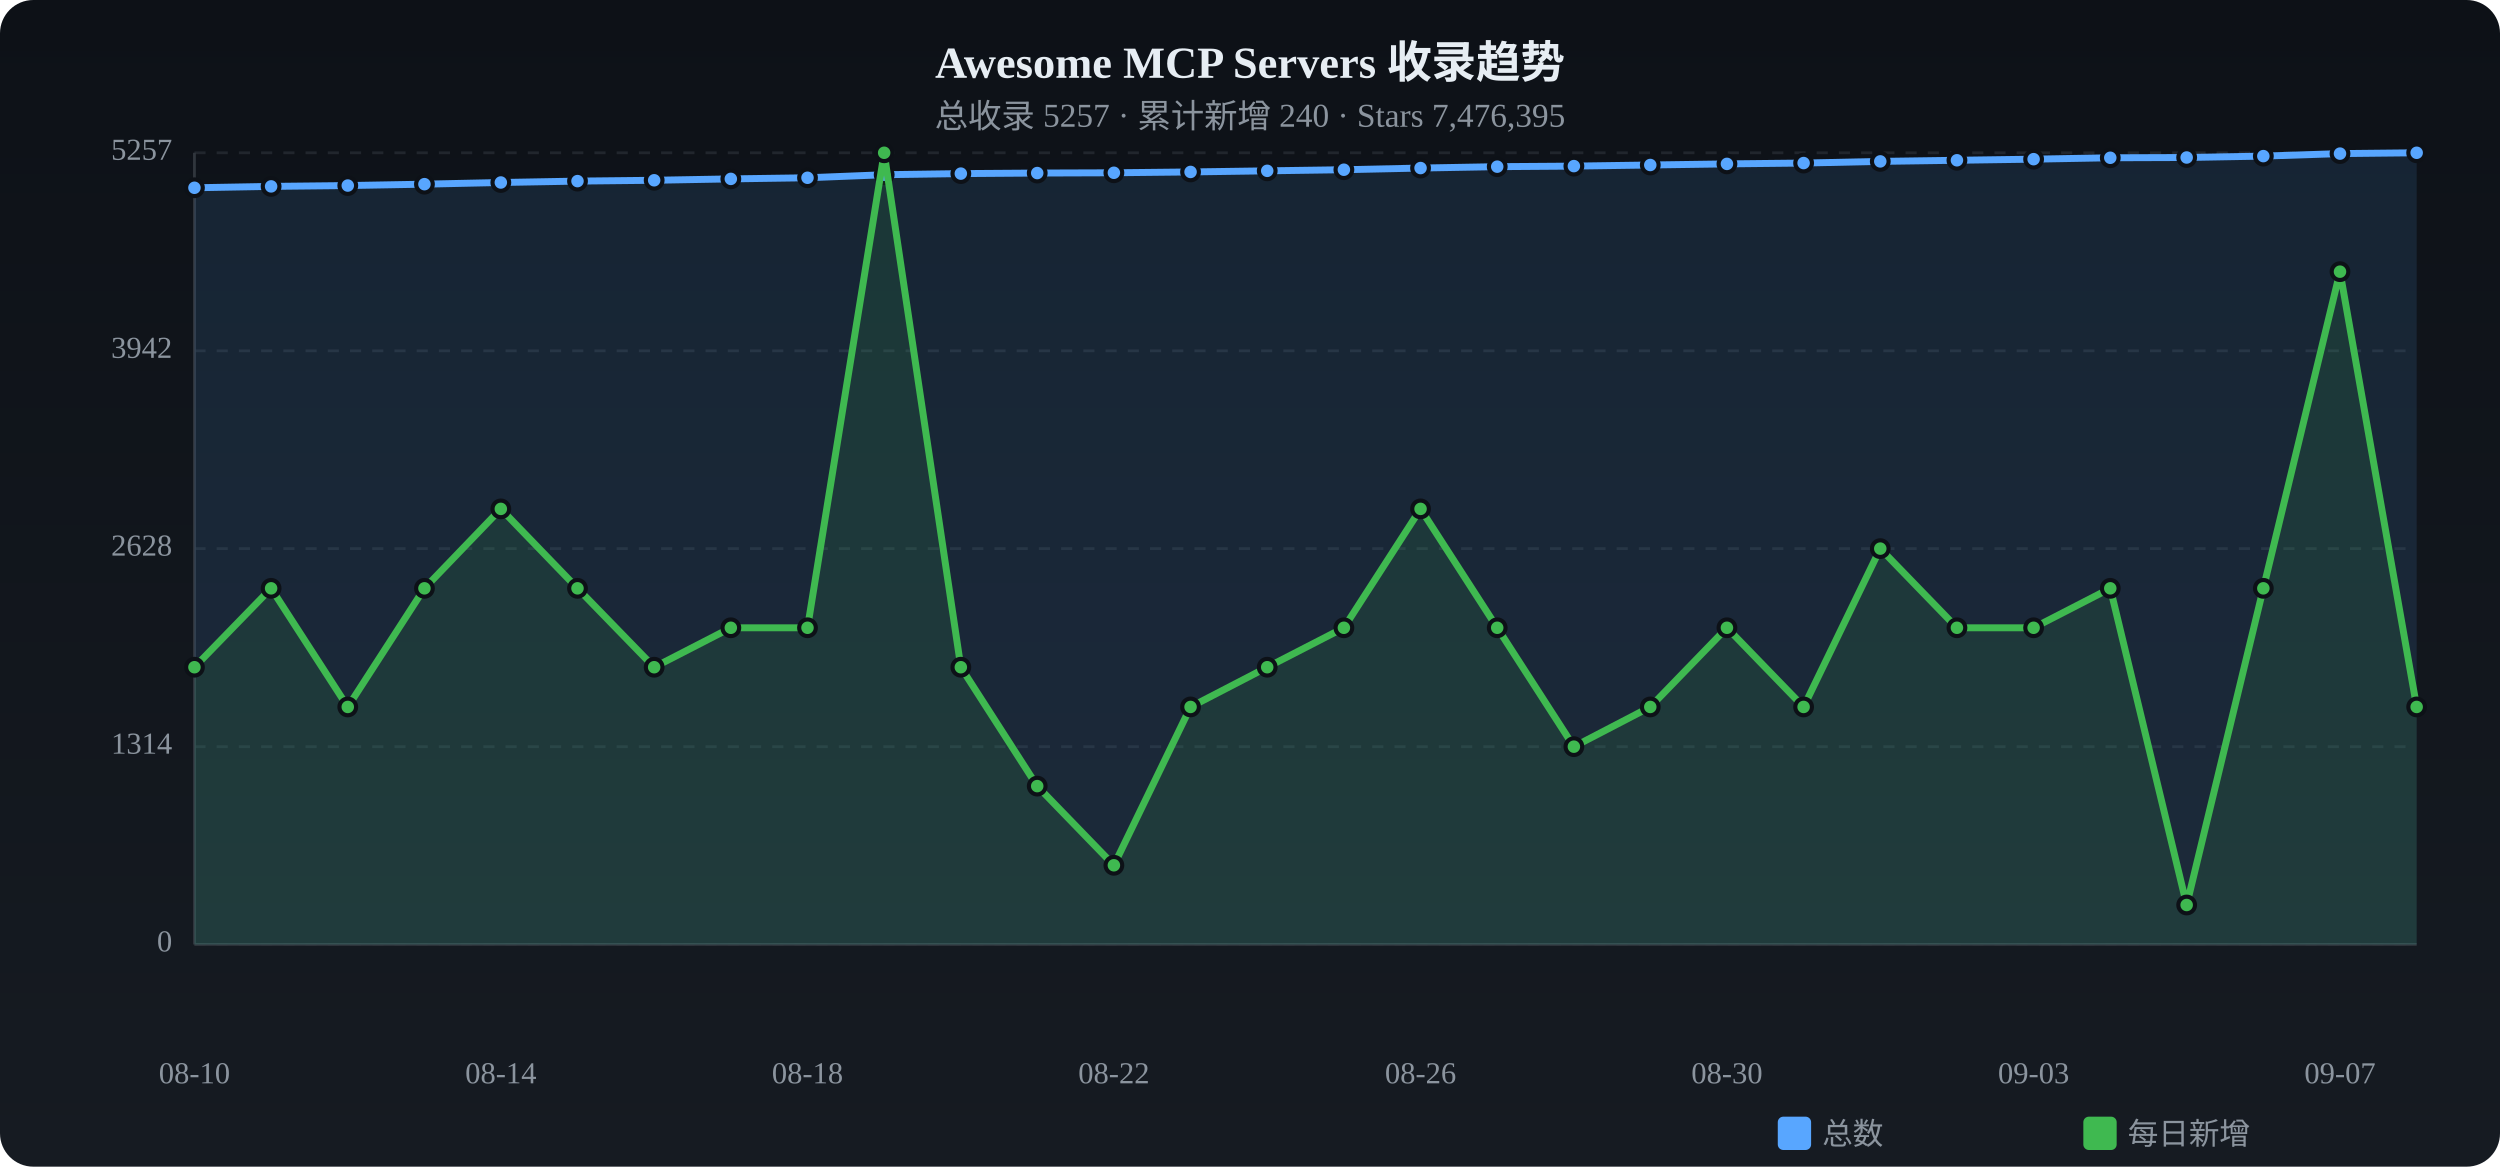
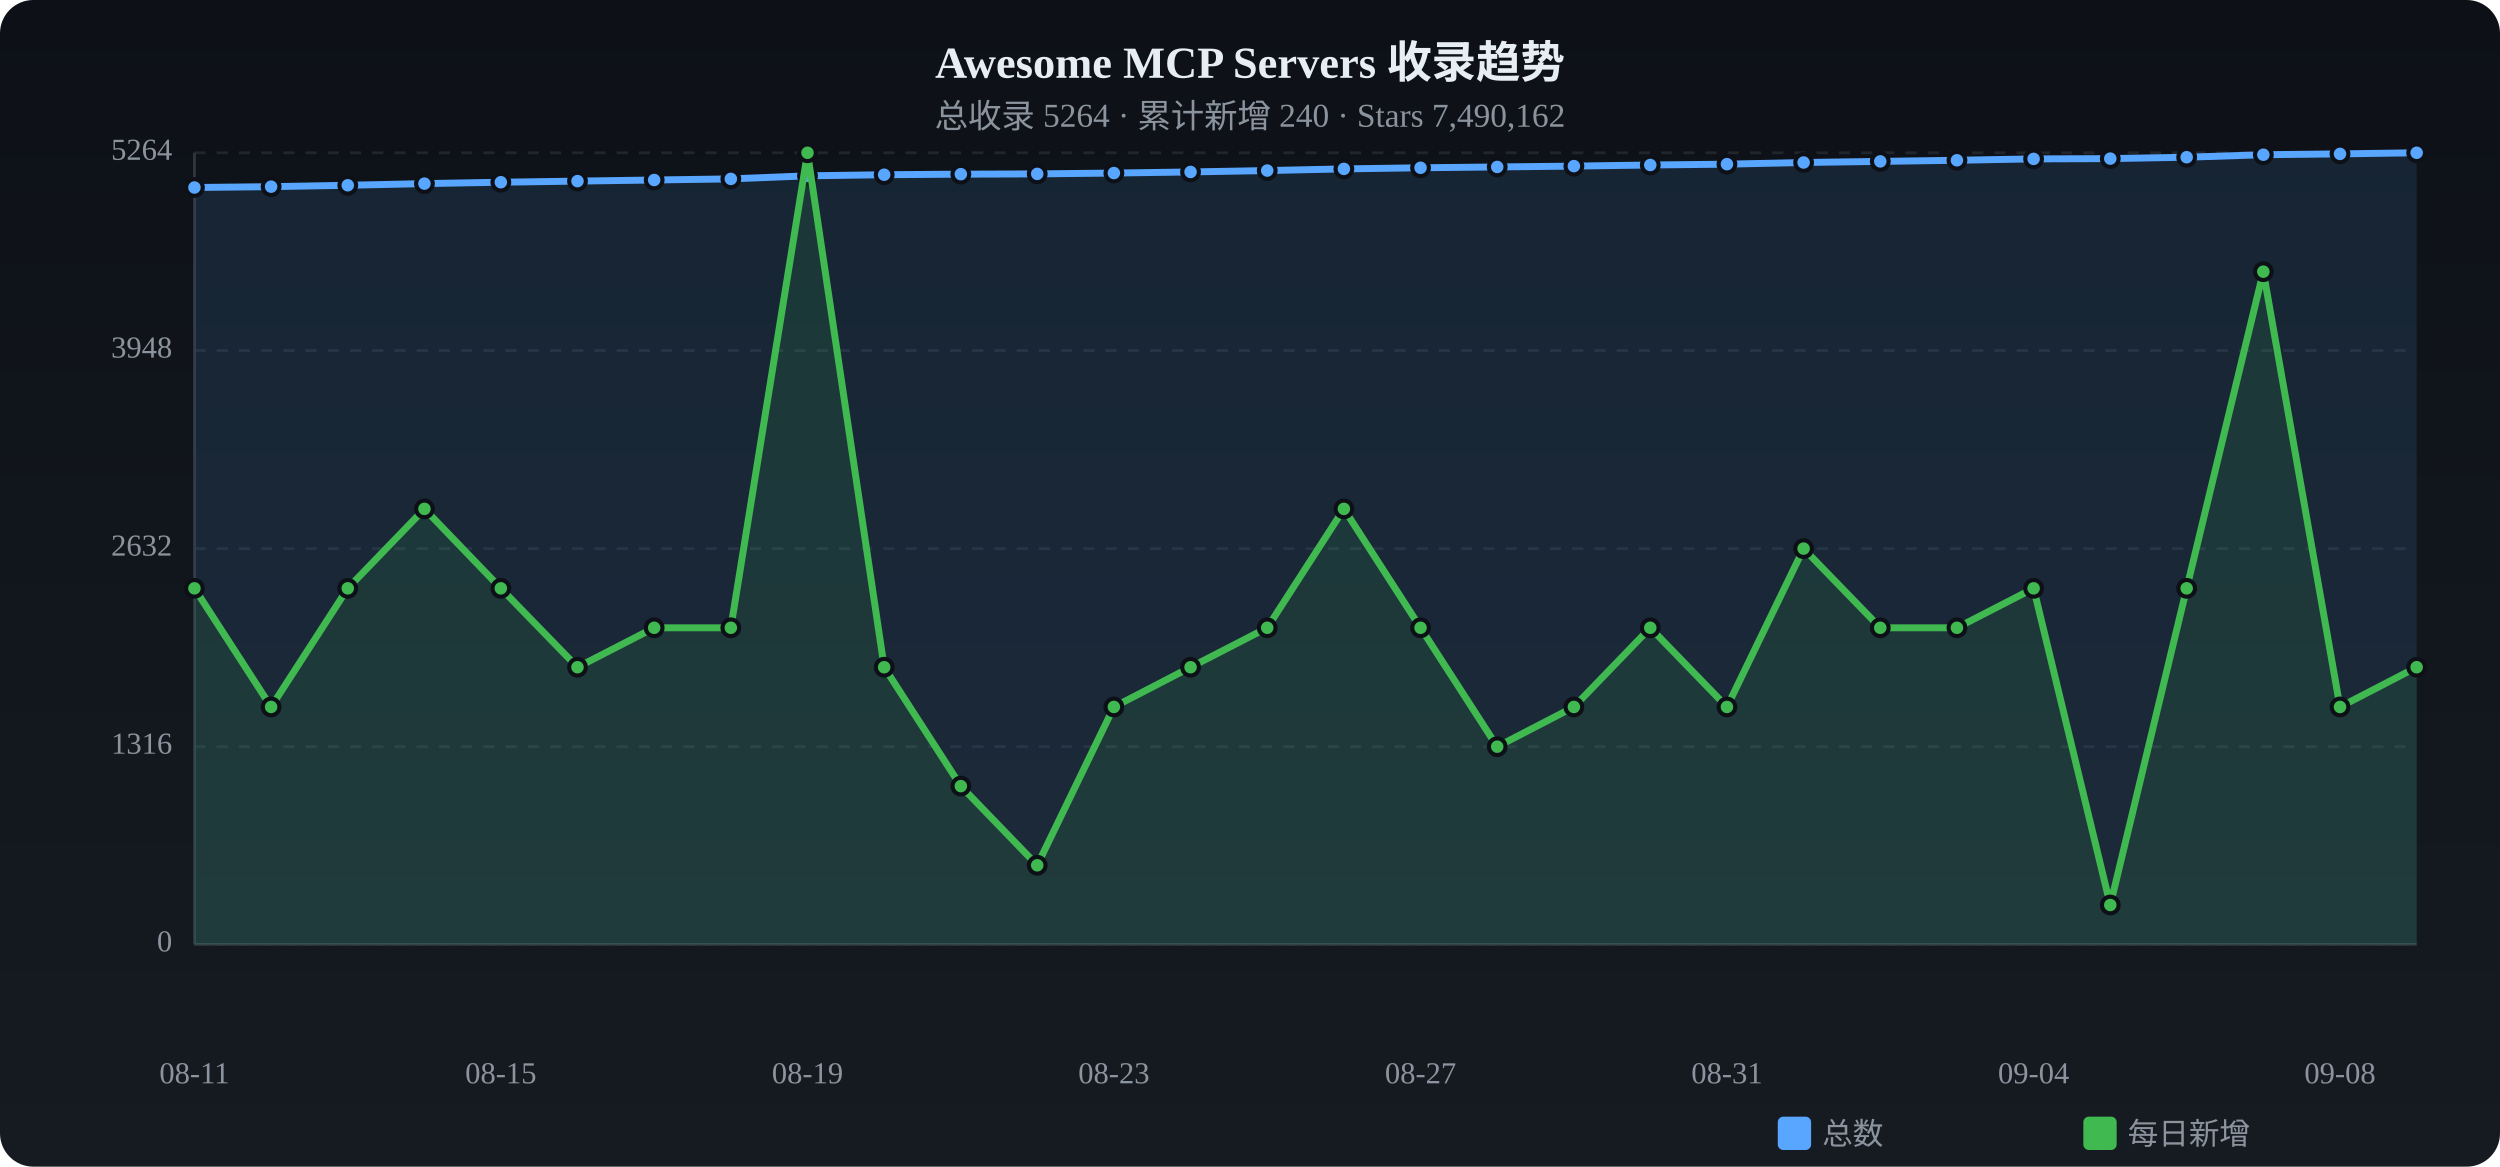
<svg xmlns="http://www.w3.org/2000/svg" viewBox="0 0 900 420" width="900" height="420">
  <defs>
    <linearGradient id="tbg" x1="0%" y1="0%" x2="0%" y2="100%">
      <stop offset="0%" stop-color="#0d1117" />
      <stop offset="100%" stop-color="#161b22" />
    </linearGradient>
  </defs>
  <rect width="900" height="420" rx="12" fill="url(#tbg)" />
  <text x="450.0" y="28" text-anchor="middle" fill="#e6edf3" font-size="16" font-weight="bold">Awesome MCP Servers 收录趋势</text>
-   <text x="450.0" y="46" text-anchor="middle" fill="#8b949e" font-size="12">总收录 5257 · 累计新增 240 · Stars 7,476,395</text>
+   <text x="450.0" y="46" text-anchor="middle" fill="#8b949e" font-size="12">总收录 5264 · 累计新增 240 · Stars 7,490,162</text>
  <text x="62" y="340.0" text-anchor="end" fill="#8b949e" font-size="11" dominant-baseline="middle">0</text>
  <line x1="70" y1="340.0" x2="870" y2="340.0" stroke="#21262d" stroke-dasharray="4 4" />
-   <text x="62" y="268.8" text-anchor="end" fill="#8b949e" font-size="11" dominant-baseline="middle">1314</text>
+   <text x="62" y="268.8" text-anchor="end" fill="#8b949e" font-size="11" dominant-baseline="middle">1316</text>
  <line x1="70" y1="268.8" x2="870" y2="268.8" stroke="#21262d" stroke-dasharray="4 4" />
-   <text x="62" y="197.5" text-anchor="end" fill="#8b949e" font-size="11" dominant-baseline="middle">2628</text>
+   <text x="62" y="197.5" text-anchor="end" fill="#8b949e" font-size="11" dominant-baseline="middle">2632</text>
  <line x1="70" y1="197.5" x2="870" y2="197.5" stroke="#21262d" stroke-dasharray="4 4" />
-   <text x="62" y="126.3" text-anchor="end" fill="#8b949e" font-size="11" dominant-baseline="middle">3942</text>
-   <line x1="70" y1="126.3" x2="870" y2="126.3" stroke="#21262d" stroke-dasharray="4 4" />
-   <text x="62" y="55.0" text-anchor="end" fill="#8b949e" font-size="11" dominant-baseline="middle">5257</text>
+   <text x="62" y="126.2" text-anchor="end" fill="#8b949e" font-size="11" dominant-baseline="middle">3948</text>
+   <line x1="70" y1="126.2" x2="870" y2="126.2" stroke="#21262d" stroke-dasharray="4 4" />
+   <text x="62" y="55.0" text-anchor="end" fill="#8b949e" font-size="11" dominant-baseline="middle">5264</text>
  <line x1="70" y1="55.0" x2="870" y2="55.0" stroke="#21262d" stroke-dasharray="4 4" />
  <line x1="70" y1="55" x2="70" y2="340" stroke="#30363d" />
  <line x1="70" y1="340" x2="870" y2="340" stroke="#30363d" />
-   <path d="M70.0,67.6 L97.6,67.1 L125.2,66.8 L152.8,66.3 L180.3,65.7 L207.9,65.2 L235.5,64.9 L263.1,64.4 L290.7,64.0 L318.3,62.9 L345.9,62.5 L373.4,62.3 L401.0,62.2 L428.6,61.9 L456.2,61.5 L483.8,61.1 L511.4,60.5 L539.0,60.0 L566.6,59.8 L594.1,59.4 L621.7,59.0 L649.3,58.7 L676.9,58.1 L704.5,57.7 L732.1,57.3 L759.7,56.8 L787.2,56.7 L814.8,56.2 L842.4,55.3 L870.0,55.0 L870.0,340 L70.0,340 Z" fill="#58a6ff" opacity="0.12" />
-   <polyline points="70.0,67.6 97.6,67.1 125.2,66.8 152.8,66.3 180.3,65.7 207.9,65.2 235.5,64.9 263.1,64.4 290.7,64.0 318.3,62.9 345.9,62.5 373.4,62.3 401.0,62.2 428.6,61.9 456.2,61.5 483.8,61.1 511.4,60.5 539.0,60.0 566.6,59.8 594.1,59.4 621.7,59.0 649.3,58.7 676.9,58.1 704.5,57.7 732.1,57.3 759.7,56.8 787.2,56.7 814.8,56.2 842.4,55.3 870.0,55.0" fill="none" stroke="#58a6ff" stroke-width="2.5" stroke-linecap="round" stroke-linejoin="round" />
-   <circle cx="70.0" cy="67.6" r="3" fill="#58a6ff" stroke="#0d1117" stroke-width="1.5" />
-   <circle cx="97.6" cy="67.1" r="3" fill="#58a6ff" stroke="#0d1117" stroke-width="1.5" />
-   <circle cx="125.2" cy="66.8" r="3" fill="#58a6ff" stroke="#0d1117" stroke-width="1.5" />
-   <circle cx="152.8" cy="66.3" r="3" fill="#58a6ff" stroke="#0d1117" stroke-width="1.5" />
-   <circle cx="180.3" cy="65.7" r="3" fill="#58a6ff" stroke="#0d1117" stroke-width="1.5" />
+   <path d="M70.0,67.5 L97.6,67.2 L125.2,66.7 L152.8,66.1 L180.3,65.6 L207.9,65.2 L235.5,64.8 L263.1,64.4 L290.7,63.3 L318.3,62.9 L345.9,62.7 L373.4,62.6 L401.0,62.3 L428.6,61.9 L456.2,61.4 L483.8,60.8 L511.4,60.4 L539.0,60.1 L566.6,59.8 L594.1,59.4 L621.7,59.1 L649.3,58.5 L676.9,58.1 L704.5,57.7 L732.1,57.2 L759.7,57.1 L787.2,56.6 L814.8,55.7 L842.4,55.4 L870.0,55.0 L870.0,340 L70.0,340 Z" fill="#58a6ff" opacity="0.12" />
+   <polyline points="70.0,67.5 97.6,67.2 125.2,66.7 152.8,66.1 180.3,65.6 207.9,65.2 235.5,64.8 263.1,64.4 290.7,63.3 318.3,62.9 345.9,62.7 373.4,62.6 401.0,62.3 428.6,61.9 456.2,61.4 483.8,60.8 511.4,60.4 539.0,60.1 566.6,59.8 594.1,59.4 621.7,59.1 649.3,58.5 676.9,58.1 704.5,57.7 732.1,57.2 759.7,57.1 787.2,56.6 814.8,55.7 842.4,55.4 870.0,55.0" fill="none" stroke="#58a6ff" stroke-width="2.5" stroke-linecap="round" stroke-linejoin="round" />
+   <circle cx="70.0" cy="67.5" r="3" fill="#58a6ff" stroke="#0d1117" stroke-width="1.5" />
+   <circle cx="97.6" cy="67.2" r="3" fill="#58a6ff" stroke="#0d1117" stroke-width="1.5" />
+   <circle cx="125.2" cy="66.7" r="3" fill="#58a6ff" stroke="#0d1117" stroke-width="1.5" />
+   <circle cx="152.8" cy="66.1" r="3" fill="#58a6ff" stroke="#0d1117" stroke-width="1.5" />
+   <circle cx="180.3" cy="65.6" r="3" fill="#58a6ff" stroke="#0d1117" stroke-width="1.5" />
  <circle cx="207.9" cy="65.2" r="3" fill="#58a6ff" stroke="#0d1117" stroke-width="1.5" />
-   <circle cx="235.5" cy="64.9" r="3" fill="#58a6ff" stroke="#0d1117" stroke-width="1.5" />
+   <circle cx="235.5" cy="64.8" r="3" fill="#58a6ff" stroke="#0d1117" stroke-width="1.5" />
  <circle cx="263.1" cy="64.4" r="3" fill="#58a6ff" stroke="#0d1117" stroke-width="1.5" />
-   <circle cx="290.7" cy="64.0" r="3" fill="#58a6ff" stroke="#0d1117" stroke-width="1.5" />
+   <circle cx="290.7" cy="63.3" r="3" fill="#58a6ff" stroke="#0d1117" stroke-width="1.5" />
  <circle cx="318.3" cy="62.9" r="3" fill="#58a6ff" stroke="#0d1117" stroke-width="1.5" />
-   <circle cx="345.9" cy="62.5" r="3" fill="#58a6ff" stroke="#0d1117" stroke-width="1.5" />
-   <circle cx="373.4" cy="62.3" r="3" fill="#58a6ff" stroke="#0d1117" stroke-width="1.5" />
-   <circle cx="401.0" cy="62.2" r="3" fill="#58a6ff" stroke="#0d1117" stroke-width="1.5" />
+   <circle cx="345.9" cy="62.7" r="3" fill="#58a6ff" stroke="#0d1117" stroke-width="1.5" />
+   <circle cx="373.4" cy="62.6" r="3" fill="#58a6ff" stroke="#0d1117" stroke-width="1.5" />
+   <circle cx="401.0" cy="62.3" r="3" fill="#58a6ff" stroke="#0d1117" stroke-width="1.5" />
  <circle cx="428.6" cy="61.9" r="3" fill="#58a6ff" stroke="#0d1117" stroke-width="1.5" />
-   <circle cx="456.2" cy="61.5" r="3" fill="#58a6ff" stroke="#0d1117" stroke-width="1.5" />
-   <circle cx="483.8" cy="61.1" r="3" fill="#58a6ff" stroke="#0d1117" stroke-width="1.5" />
-   <circle cx="511.4" cy="60.5" r="3" fill="#58a6ff" stroke="#0d1117" stroke-width="1.5" />
-   <circle cx="539.0" cy="60.0" r="3" fill="#58a6ff" stroke="#0d1117" stroke-width="1.5" />
+   <circle cx="456.2" cy="61.4" r="3" fill="#58a6ff" stroke="#0d1117" stroke-width="1.5" />
+   <circle cx="483.8" cy="60.8" r="3" fill="#58a6ff" stroke="#0d1117" stroke-width="1.5" />
+   <circle cx="511.4" cy="60.4" r="3" fill="#58a6ff" stroke="#0d1117" stroke-width="1.5" />
+   <circle cx="539.0" cy="60.1" r="3" fill="#58a6ff" stroke="#0d1117" stroke-width="1.5" />
  <circle cx="566.6" cy="59.8" r="3" fill="#58a6ff" stroke="#0d1117" stroke-width="1.5" />
  <circle cx="594.1" cy="59.4" r="3" fill="#58a6ff" stroke="#0d1117" stroke-width="1.5" />
-   <circle cx="621.7" cy="59.0" r="3" fill="#58a6ff" stroke="#0d1117" stroke-width="1.5" />
-   <circle cx="649.3" cy="58.7" r="3" fill="#58a6ff" stroke="#0d1117" stroke-width="1.5" />
+   <circle cx="621.7" cy="59.1" r="3" fill="#58a6ff" stroke="#0d1117" stroke-width="1.5" />
+   <circle cx="649.3" cy="58.5" r="3" fill="#58a6ff" stroke="#0d1117" stroke-width="1.5" />
  <circle cx="676.9" cy="58.1" r="3" fill="#58a6ff" stroke="#0d1117" stroke-width="1.5" />
  <circle cx="704.5" cy="57.7" r="3" fill="#58a6ff" stroke="#0d1117" stroke-width="1.5" />
-   <circle cx="732.1" cy="57.3" r="3" fill="#58a6ff" stroke="#0d1117" stroke-width="1.5" />
-   <circle cx="759.7" cy="56.8" r="3" fill="#58a6ff" stroke="#0d1117" stroke-width="1.5" />
-   <circle cx="787.2" cy="56.7" r="3" fill="#58a6ff" stroke="#0d1117" stroke-width="1.5" />
-   <circle cx="814.8" cy="56.2" r="3" fill="#58a6ff" stroke="#0d1117" stroke-width="1.5" />
-   <circle cx="842.4" cy="55.3" r="3" fill="#58a6ff" stroke="#0d1117" stroke-width="1.5" />
+   <circle cx="732.1" cy="57.2" r="3" fill="#58a6ff" stroke="#0d1117" stroke-width="1.5" />
+   <circle cx="759.7" cy="57.1" r="3" fill="#58a6ff" stroke="#0d1117" stroke-width="1.5" />
+   <circle cx="787.2" cy="56.6" r="3" fill="#58a6ff" stroke="#0d1117" stroke-width="1.5" />
+   <circle cx="814.8" cy="55.7" r="3" fill="#58a6ff" stroke="#0d1117" stroke-width="1.5" />
+   <circle cx="842.4" cy="55.4" r="3" fill="#58a6ff" stroke="#0d1117" stroke-width="1.5" />
  <circle cx="870.0" cy="55.0" r="3" fill="#58a6ff" stroke="#0d1117" stroke-width="1.5" />
-   <path d="M70.0,240.2 L97.6,211.8 L125.2,254.5 L152.8,211.8 L180.3,183.2 L207.9,211.8 L235.5,240.2 L263.1,226.0 L290.7,226.0 L318.3,55.0 L345.9,240.2 L373.4,283.0 L401.0,311.5 L428.6,254.5 L456.2,240.2 L483.8,226.0 L511.4,183.2 L539.0,226.0 L566.6,268.8 L594.1,254.5 L621.7,226.0 L649.3,254.5 L676.9,197.5 L704.5,226.0 L732.1,226.0 L759.7,211.8 L787.2,325.8 L814.8,211.8 L842.4,97.8 L870.0,254.5 L870.0,340 L70.0,340 Z" fill="#3fb950" opacity="0.12" />
-   <polyline points="70.0,240.2 97.6,211.8 125.2,254.5 152.8,211.8 180.3,183.2 207.9,211.8 235.5,240.2 263.1,226.0 290.7,226.0 318.3,55.0 345.9,240.2 373.4,283.0 401.0,311.5 428.6,254.5 456.2,240.2 483.8,226.0 511.4,183.2 539.0,226.0 566.6,268.8 594.1,254.5 621.7,226.0 649.3,254.5 676.9,197.5 704.5,226.0 732.1,226.0 759.7,211.8 787.2,325.8 814.8,211.8 842.4,97.8 870.0,254.5" fill="none" stroke="#3fb950" stroke-width="2.5" stroke-linecap="round" stroke-linejoin="round" />
-   <circle cx="70.0" cy="240.2" r="3" fill="#3fb950" stroke="#0d1117" stroke-width="1.5" />
-   <circle cx="97.6" cy="211.8" r="3" fill="#3fb950" stroke="#0d1117" stroke-width="1.5" />
-   <circle cx="125.2" cy="254.5" r="3" fill="#3fb950" stroke="#0d1117" stroke-width="1.5" />
-   <circle cx="152.8" cy="211.8" r="3" fill="#3fb950" stroke="#0d1117" stroke-width="1.5" />
-   <circle cx="180.3" cy="183.2" r="3" fill="#3fb950" stroke="#0d1117" stroke-width="1.5" />
-   <circle cx="207.9" cy="211.8" r="3" fill="#3fb950" stroke="#0d1117" stroke-width="1.5" />
-   <circle cx="235.5" cy="240.2" r="3" fill="#3fb950" stroke="#0d1117" stroke-width="1.5" />
+   <path d="M70.0,211.8 L97.6,254.5 L125.2,211.8 L152.8,183.2 L180.3,211.8 L207.9,240.2 L235.5,226.0 L263.1,226.0 L290.7,55.0 L318.3,240.2 L345.9,283.0 L373.4,311.5 L401.0,254.5 L428.6,240.2 L456.2,226.0 L483.8,183.2 L511.4,226.0 L539.0,268.8 L566.6,254.5 L594.1,226.0 L621.7,254.5 L649.3,197.5 L676.9,226.0 L704.5,226.0 L732.1,211.8 L759.7,325.8 L787.2,211.8 L814.8,97.8 L842.4,254.5 L870.0,240.2 L870.0,340 L70.0,340 Z" fill="#3fb950" opacity="0.12" />
+   <polyline points="70.0,211.8 97.6,254.5 125.2,211.8 152.8,183.2 180.3,211.8 207.9,240.2 235.5,226.0 263.1,226.0 290.7,55.0 318.3,240.2 345.9,283.0 373.4,311.5 401.0,254.5 428.6,240.2 456.2,226.0 483.8,183.2 511.4,226.0 539.0,268.8 566.6,254.5 594.1,226.0 621.7,254.5 649.3,197.5 676.9,226.0 704.5,226.0 732.1,211.8 759.7,325.8 787.2,211.8 814.8,97.8 842.4,254.5 870.0,240.2" fill="none" stroke="#3fb950" stroke-width="2.5" stroke-linecap="round" stroke-linejoin="round" />
+   <circle cx="70.0" cy="211.8" r="3" fill="#3fb950" stroke="#0d1117" stroke-width="1.5" />
+   <circle cx="97.6" cy="254.5" r="3" fill="#3fb950" stroke="#0d1117" stroke-width="1.5" />
+   <circle cx="125.2" cy="211.8" r="3" fill="#3fb950" stroke="#0d1117" stroke-width="1.5" />
+   <circle cx="152.8" cy="183.2" r="3" fill="#3fb950" stroke="#0d1117" stroke-width="1.5" />
+   <circle cx="180.3" cy="211.8" r="3" fill="#3fb950" stroke="#0d1117" stroke-width="1.5" />
+   <circle cx="207.9" cy="240.2" r="3" fill="#3fb950" stroke="#0d1117" stroke-width="1.5" />
+   <circle cx="235.5" cy="226.0" r="3" fill="#3fb950" stroke="#0d1117" stroke-width="1.5" />
  <circle cx="263.1" cy="226.0" r="3" fill="#3fb950" stroke="#0d1117" stroke-width="1.5" />
-   <circle cx="290.7" cy="226.0" r="3" fill="#3fb950" stroke="#0d1117" stroke-width="1.5" />
-   <circle cx="318.3" cy="55.0" r="3" fill="#3fb950" stroke="#0d1117" stroke-width="1.5" />
-   <circle cx="345.9" cy="240.2" r="3" fill="#3fb950" stroke="#0d1117" stroke-width="1.5" />
-   <circle cx="373.4" cy="283.0" r="3" fill="#3fb950" stroke="#0d1117" stroke-width="1.5" />
-   <circle cx="401.0" cy="311.5" r="3" fill="#3fb950" stroke="#0d1117" stroke-width="1.5" />
-   <circle cx="428.6" cy="254.5" r="3" fill="#3fb950" stroke="#0d1117" stroke-width="1.5" />
-   <circle cx="456.2" cy="240.2" r="3" fill="#3fb950" stroke="#0d1117" stroke-width="1.5" />
-   <circle cx="483.8" cy="226.0" r="3" fill="#3fb950" stroke="#0d1117" stroke-width="1.5" />
-   <circle cx="511.4" cy="183.2" r="3" fill="#3fb950" stroke="#0d1117" stroke-width="1.5" />
-   <circle cx="539.0" cy="226.0" r="3" fill="#3fb950" stroke="#0d1117" stroke-width="1.5" />
-   <circle cx="566.6" cy="268.8" r="3" fill="#3fb950" stroke="#0d1117" stroke-width="1.5" />
-   <circle cx="594.1" cy="254.5" r="3" fill="#3fb950" stroke="#0d1117" stroke-width="1.5" />
-   <circle cx="621.7" cy="226.0" r="3" fill="#3fb950" stroke="#0d1117" stroke-width="1.5" />
-   <circle cx="649.3" cy="254.5" r="3" fill="#3fb950" stroke="#0d1117" stroke-width="1.5" />
-   <circle cx="676.9" cy="197.5" r="3" fill="#3fb950" stroke="#0d1117" stroke-width="1.5" />
+   <circle cx="290.7" cy="55.0" r="3" fill="#3fb950" stroke="#0d1117" stroke-width="1.5" />
+   <circle cx="318.3" cy="240.2" r="3" fill="#3fb950" stroke="#0d1117" stroke-width="1.5" />
+   <circle cx="345.9" cy="283.0" r="3" fill="#3fb950" stroke="#0d1117" stroke-width="1.5" />
+   <circle cx="373.4" cy="311.5" r="3" fill="#3fb950" stroke="#0d1117" stroke-width="1.5" />
+   <circle cx="401.0" cy="254.5" r="3" fill="#3fb950" stroke="#0d1117" stroke-width="1.5" />
+   <circle cx="428.6" cy="240.2" r="3" fill="#3fb950" stroke="#0d1117" stroke-width="1.5" />
+   <circle cx="456.2" cy="226.0" r="3" fill="#3fb950" stroke="#0d1117" stroke-width="1.5" />
+   <circle cx="483.8" cy="183.2" r="3" fill="#3fb950" stroke="#0d1117" stroke-width="1.5" />
+   <circle cx="511.4" cy="226.0" r="3" fill="#3fb950" stroke="#0d1117" stroke-width="1.5" />
+   <circle cx="539.0" cy="268.8" r="3" fill="#3fb950" stroke="#0d1117" stroke-width="1.5" />
+   <circle cx="566.6" cy="254.5" r="3" fill="#3fb950" stroke="#0d1117" stroke-width="1.5" />
+   <circle cx="594.1" cy="226.0" r="3" fill="#3fb950" stroke="#0d1117" stroke-width="1.5" />
+   <circle cx="621.7" cy="254.5" r="3" fill="#3fb950" stroke="#0d1117" stroke-width="1.5" />
+   <circle cx="649.3" cy="197.5" r="3" fill="#3fb950" stroke="#0d1117" stroke-width="1.5" />
+   <circle cx="676.9" cy="226.0" r="3" fill="#3fb950" stroke="#0d1117" stroke-width="1.5" />
  <circle cx="704.5" cy="226.0" r="3" fill="#3fb950" stroke="#0d1117" stroke-width="1.5" />
-   <circle cx="732.1" cy="226.0" r="3" fill="#3fb950" stroke="#0d1117" stroke-width="1.5" />
-   <circle cx="759.7" cy="211.8" r="3" fill="#3fb950" stroke="#0d1117" stroke-width="1.5" />
-   <circle cx="787.2" cy="325.8" r="3" fill="#3fb950" stroke="#0d1117" stroke-width="1.5" />
-   <circle cx="814.8" cy="211.8" r="3" fill="#3fb950" stroke="#0d1117" stroke-width="1.5" />
-   <circle cx="842.4" cy="97.8" r="3" fill="#3fb950" stroke="#0d1117" stroke-width="1.5" />
-   <circle cx="870.0" cy="254.5" r="3" fill="#3fb950" stroke="#0d1117" stroke-width="1.5" />
-   <text x="70.0" y="390" text-anchor="middle" fill="#8b949e" font-size="11">08-10</text>
-   <text x="180.3" y="390" text-anchor="middle" fill="#8b949e" font-size="11">08-14</text>
-   <text x="290.7" y="390" text-anchor="middle" fill="#8b949e" font-size="11">08-18</text>
-   <text x="401.0" y="390" text-anchor="middle" fill="#8b949e" font-size="11">08-22</text>
-   <text x="511.4" y="390" text-anchor="middle" fill="#8b949e" font-size="11">08-26</text>
-   <text x="621.7" y="390" text-anchor="middle" fill="#8b949e" font-size="11">08-30</text>
-   <text x="732.1" y="390" text-anchor="middle" fill="#8b949e" font-size="11">09-03</text>
-   <text x="842.4" y="390" text-anchor="middle" fill="#8b949e" font-size="11">09-07</text>
+   <circle cx="732.1" cy="211.8" r="3" fill="#3fb950" stroke="#0d1117" stroke-width="1.5" />
+   <circle cx="759.7" cy="325.8" r="3" fill="#3fb950" stroke="#0d1117" stroke-width="1.5" />
+   <circle cx="787.2" cy="211.8" r="3" fill="#3fb950" stroke="#0d1117" stroke-width="1.5" />
+   <circle cx="814.8" cy="97.8" r="3" fill="#3fb950" stroke="#0d1117" stroke-width="1.5" />
+   <circle cx="842.4" cy="254.5" r="3" fill="#3fb950" stroke="#0d1117" stroke-width="1.5" />
+   <circle cx="870.0" cy="240.2" r="3" fill="#3fb950" stroke="#0d1117" stroke-width="1.5" />
+   <text x="70.0" y="390" text-anchor="middle" fill="#8b949e" font-size="11">08-11</text>
+   <text x="180.3" y="390" text-anchor="middle" fill="#8b949e" font-size="11">08-15</text>
+   <text x="290.7" y="390" text-anchor="middle" fill="#8b949e" font-size="11">08-19</text>
+   <text x="401.0" y="390" text-anchor="middle" fill="#8b949e" font-size="11">08-23</text>
+   <text x="511.4" y="390" text-anchor="middle" fill="#8b949e" font-size="11">08-27</text>
+   <text x="621.7" y="390" text-anchor="middle" fill="#8b949e" font-size="11">08-31</text>
+   <text x="732.1" y="390" text-anchor="middle" fill="#8b949e" font-size="11">09-04</text>
+   <text x="842.4" y="390" text-anchor="middle" fill="#8b949e" font-size="11">09-08</text>
  <rect x="640" y="402" width="12" height="12" rx="2" fill="#58a6ff" />
  <text x="656" y="412" fill="#8b949e" font-size="11">总数</text>
  <rect x="750" y="402" width="12" height="12" rx="2" fill="#3fb950" />
  <text x="766" y="412" fill="#8b949e" font-size="11">每日新增</text>
</svg>
